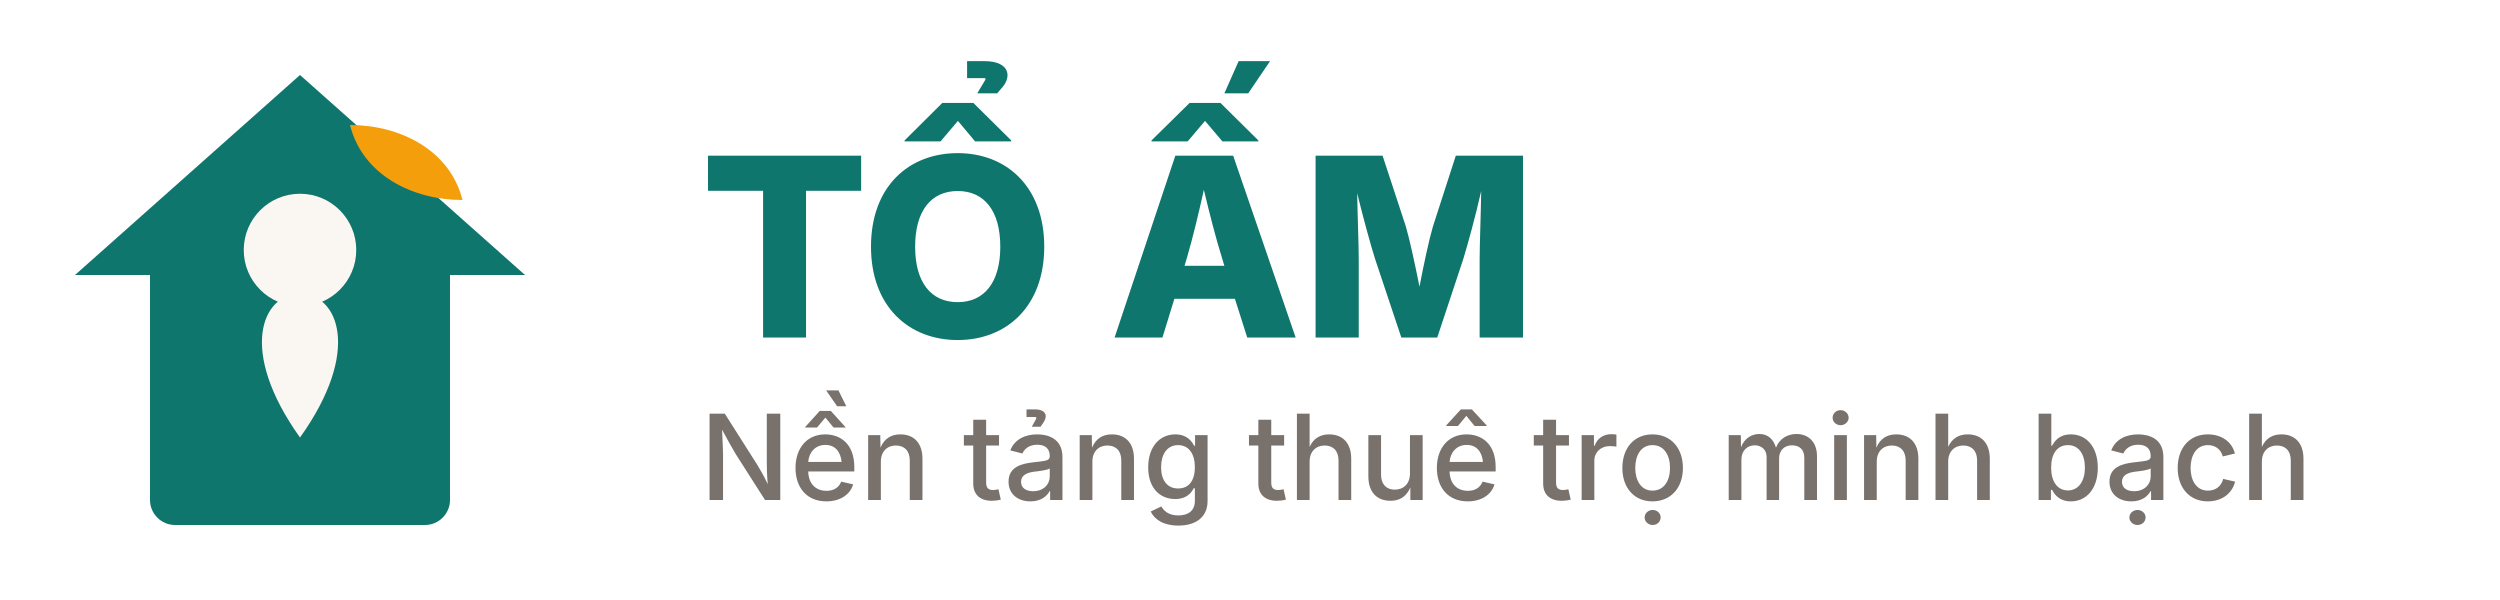
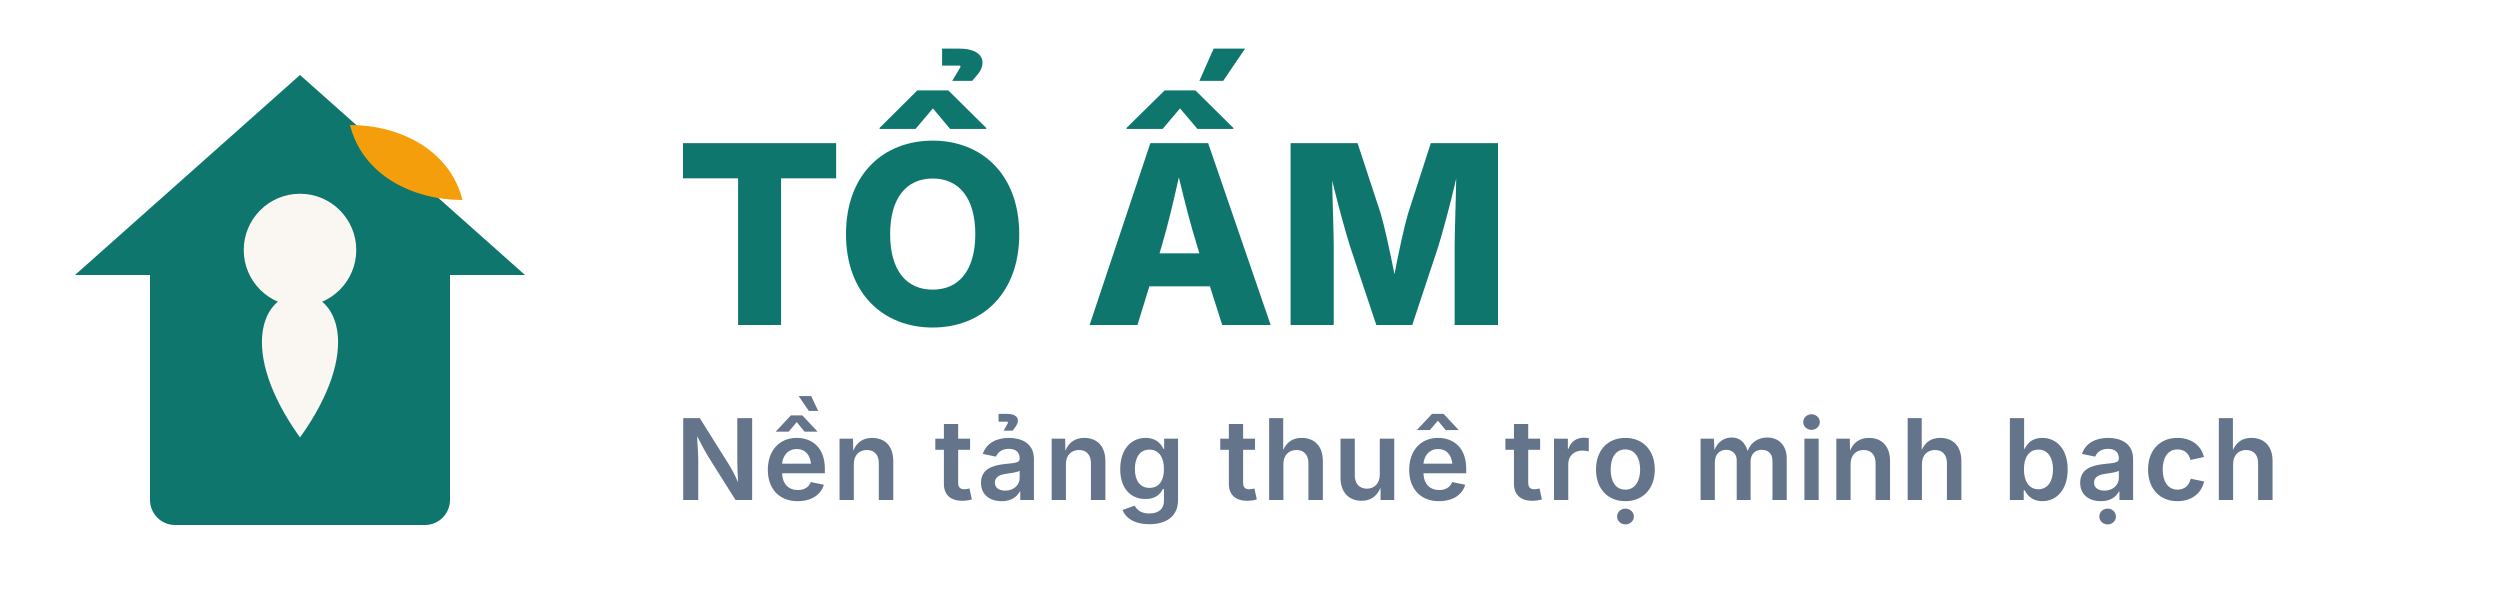
<svg xmlns="http://www.w3.org/2000/svg" viewBox="0 0 200 48" width="200" height="48" fill="none">
  <g transform="translate(0, 0)">
    <path d="M6 22L24 6L42 22H36V40C36 41.1 35.1 42 34 42H14C12.9 42 12 41.1 12 40V22H6Z" fill="#0F766E" />
    <circle cx="24" cy="20" r="4.5" fill="#FAF7F2" />
    <path d="M24 23.5C21 23.5 19 28 24 35C29 28 27 23.5 24 23.5Z" fill="#FAF7F2" />
    <path d="M28 10C32 10 36 12 37 16C33 16 29 14 28 10Z" fill="#F59E0B" />
  </g>
-   <text x="56" y="27" font-family="system-ui, -apple-system, sans-serif" font-size="20" font-weight="800" fill="#0F766E">TỔ ẤM</text>
-   <text x="56" y="40" font-family="system-ui, -apple-system, sans-serif" font-size="9.5" font-weight="500" fill="#78716C">Nền tảng thuê trọ minh bạch</text>
+   <text x="54" y="26" font-family="system-ui, -apple-system, BlinkMacSystemFont, sans-serif" font-size="20" font-weight="800" fill="#0F766E">TỔ ẤM</text>
+   <text x="54" y="40" font-family="system-ui, -apple-system, BlinkMacSystemFont, sans-serif" font-size="9" font-weight="600" fill="#64748B" letter-spacing="0.2">Nền tảng thuê trọ minh bạch</text>
</svg>
